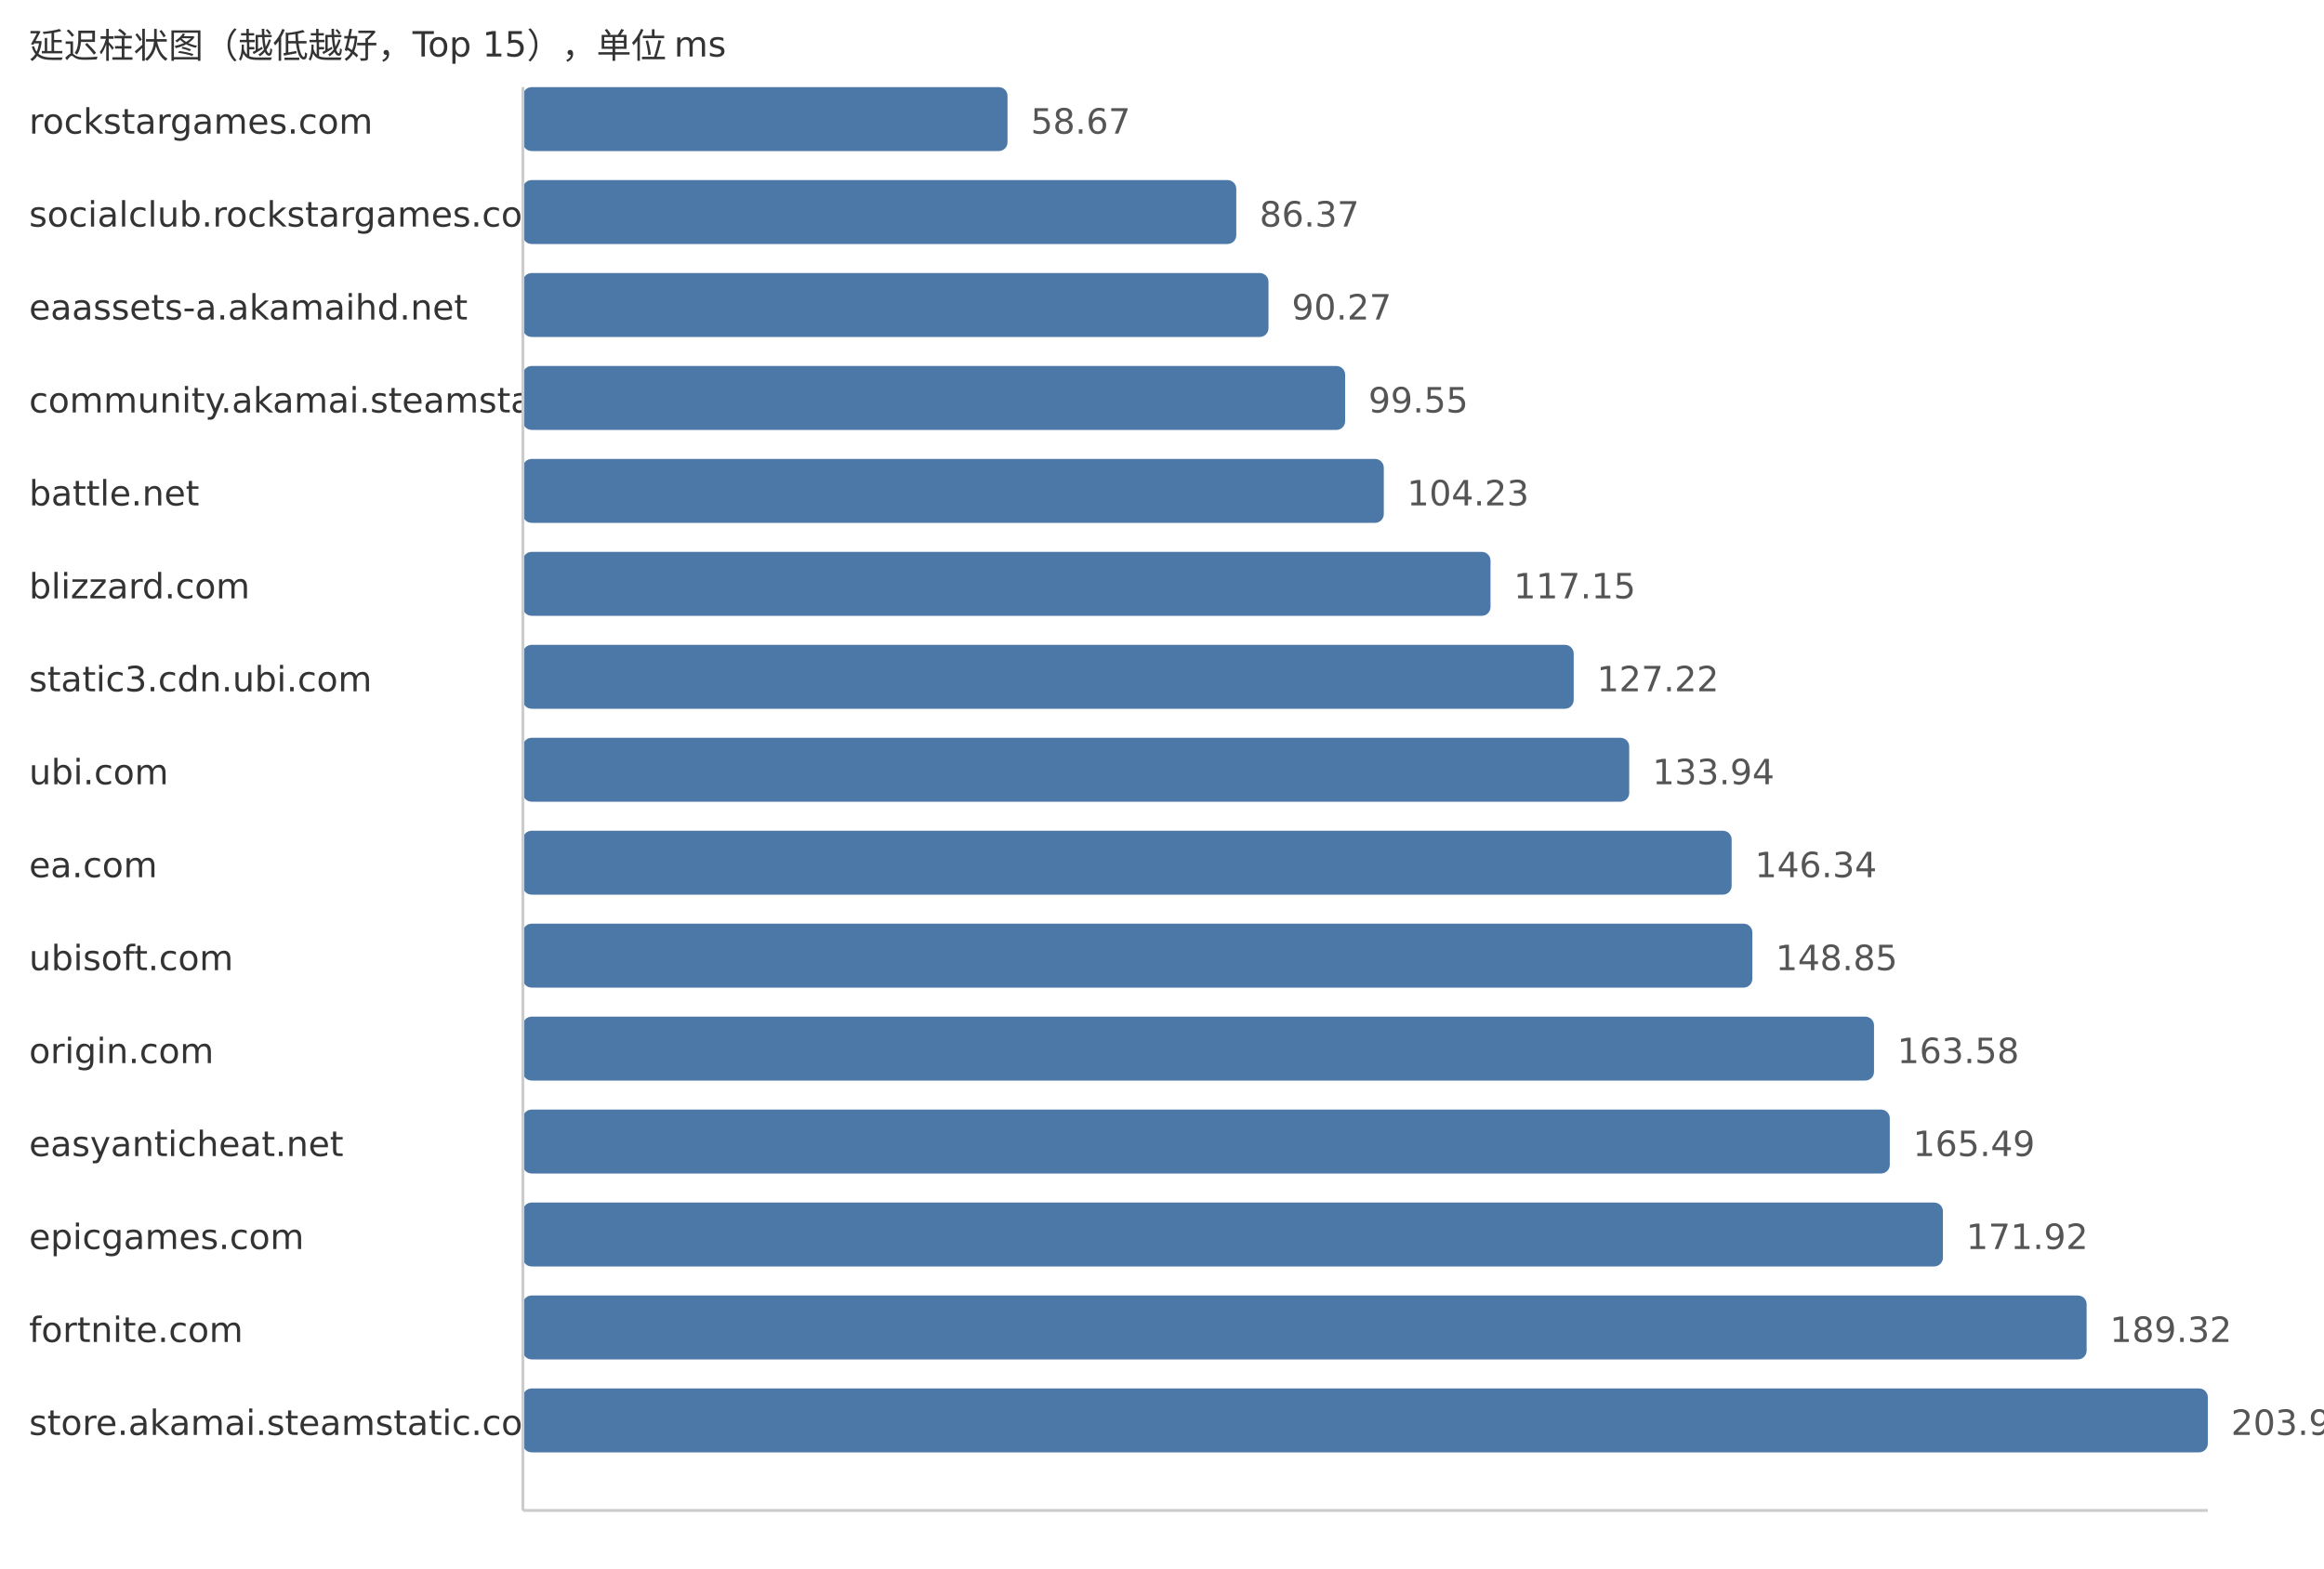
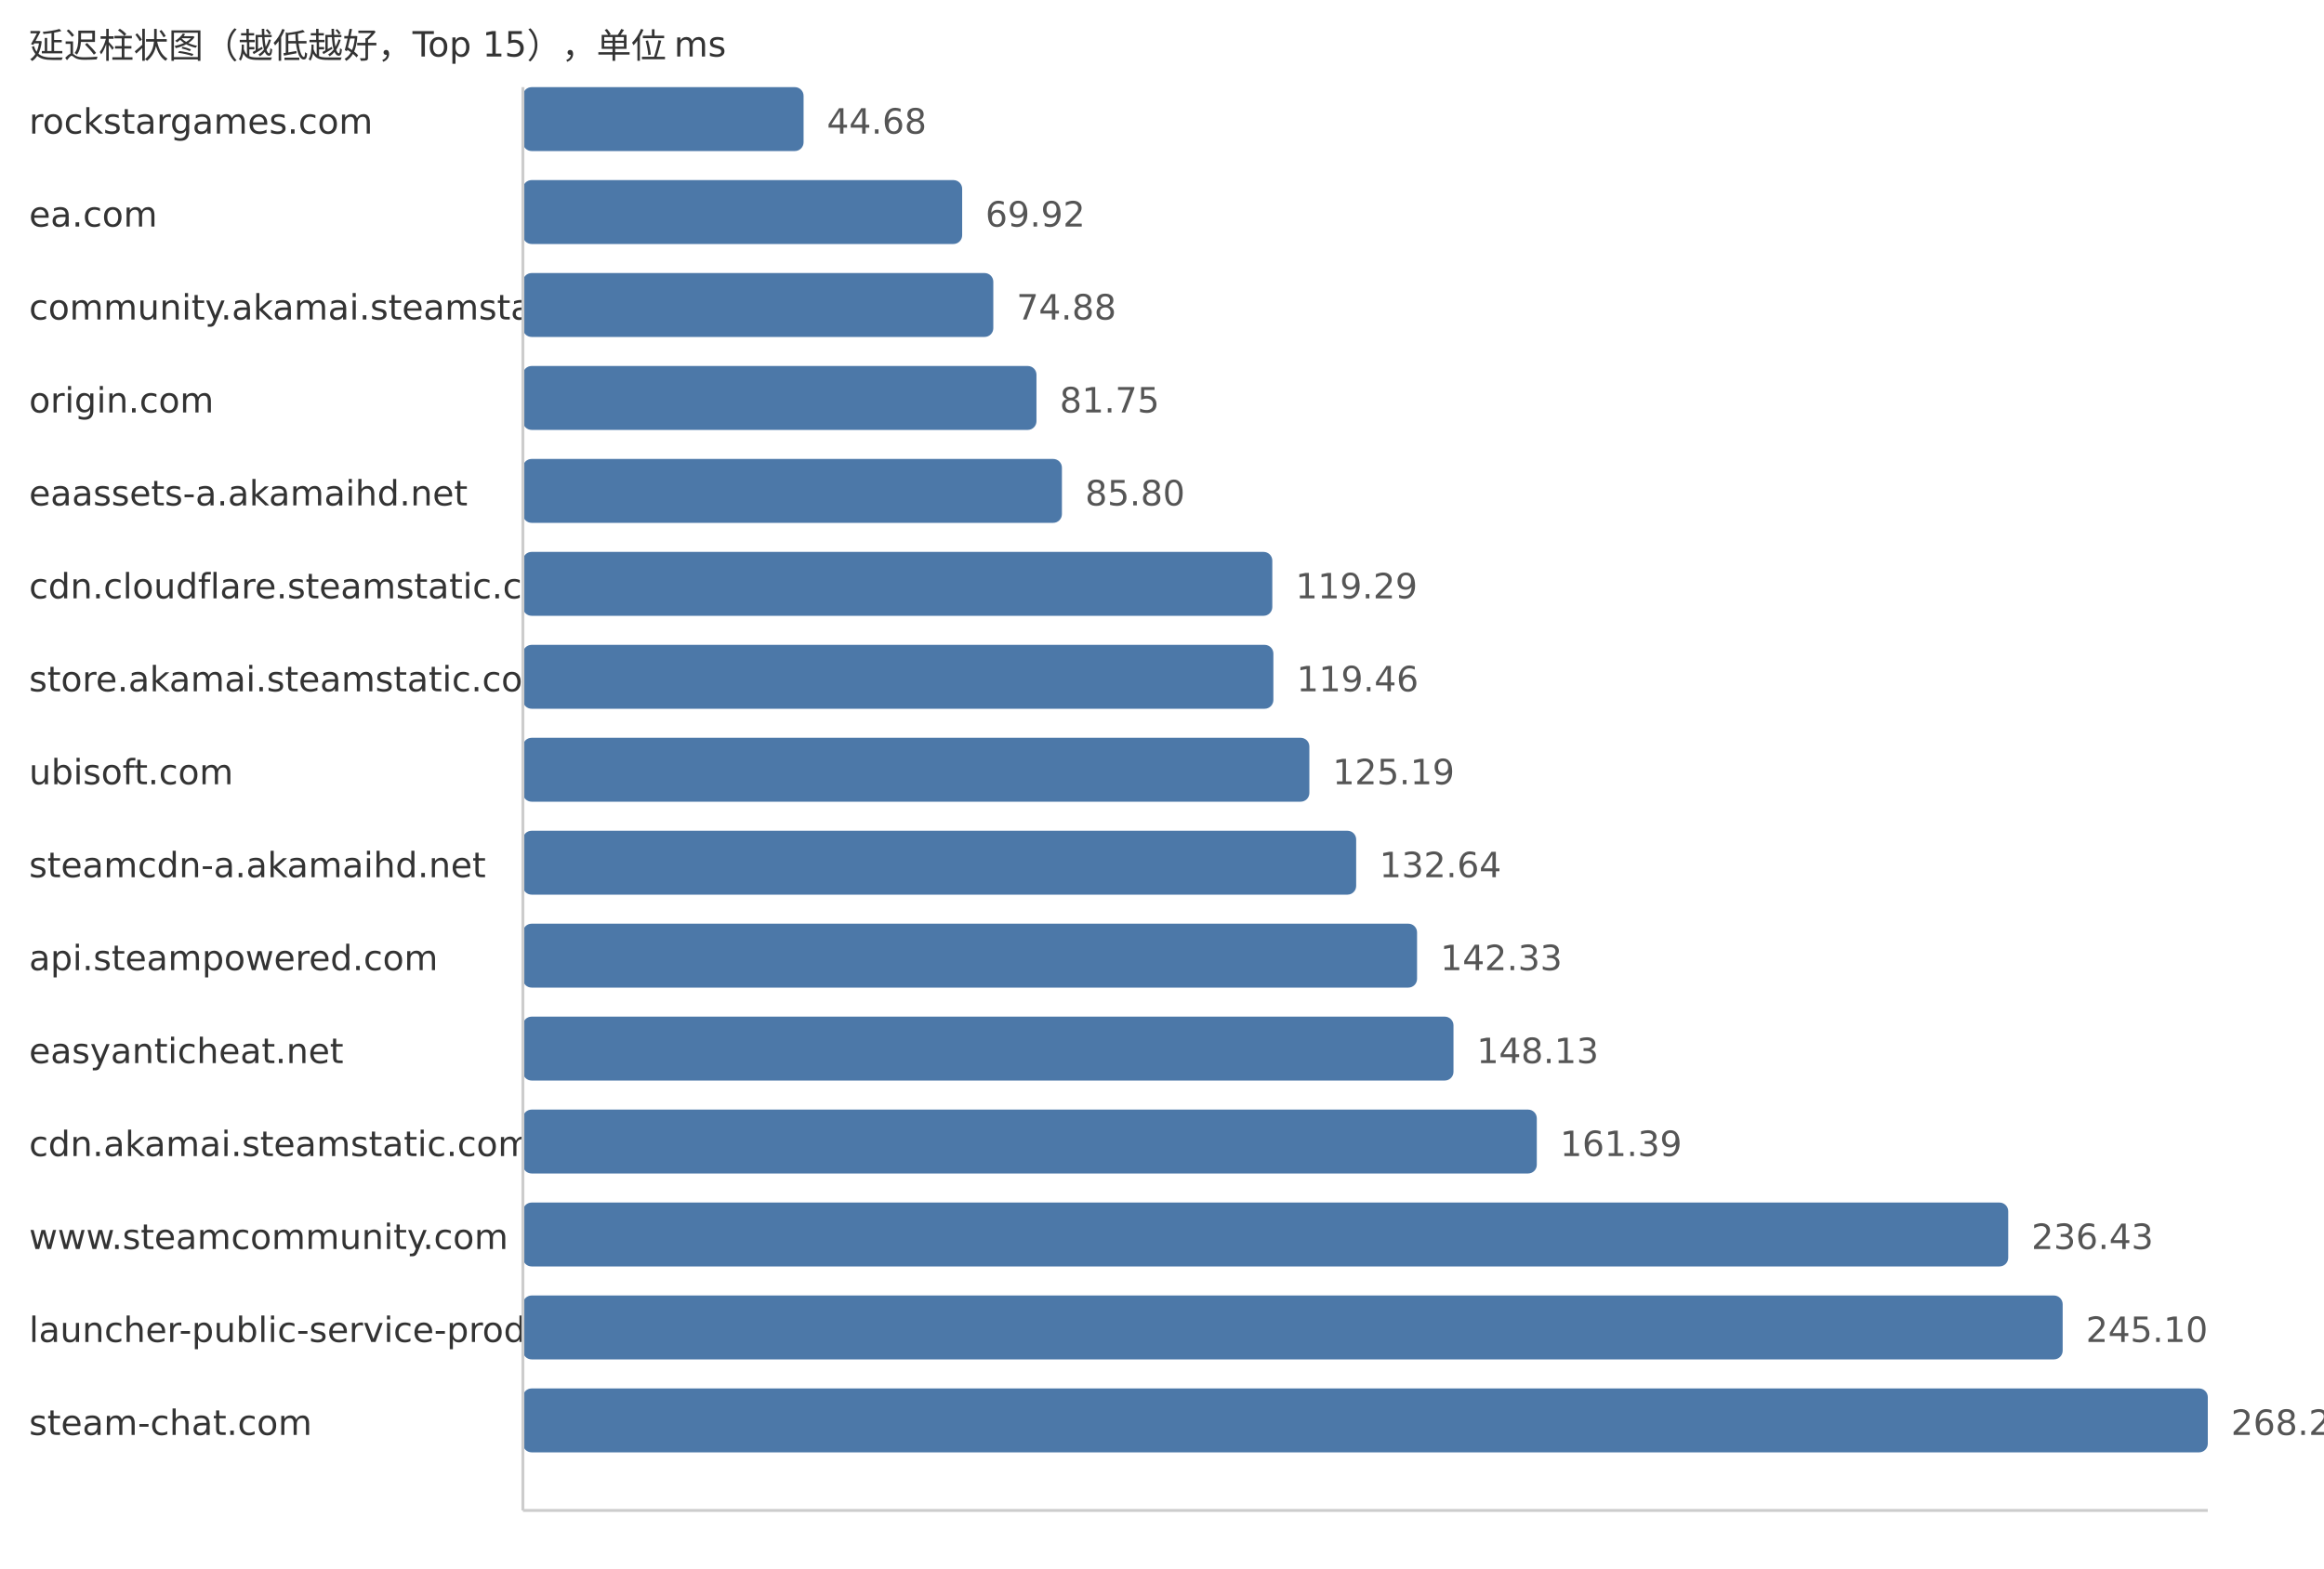
<svg xmlns="http://www.w3.org/2000/svg" width="800" height="540">
  <style> .label{font-family:DejaVu Sans,Verdana,Geneva,sans-serif;font-size:12px;fill:#333} .value{font-family:DejaVu Sans,Verdana,Geneva,sans-serif;font-size:12px;fill:#555} </style>
  <text x="10" y="20" class="label">延迟柱状图（越低越好，Top 15），单位 ms</text>
  <text x="10" y="46" class="label">rockstargames.com</text>
-   <rect x="180" y="30" width="166.82" height="22" fill="#4c78a8" rx="3" />
-   <text x="354.82" y="46" class="value">58.67</text>
-   <text x="10" y="78" class="label">socialclub.rockstargames.com</text>
-   <rect x="180" y="62" width="245.57" height="22" fill="#4c78a8" rx="3" />
-   <text x="433.57" y="78" class="value">86.37</text>
-   <text x="10" y="110" class="label">eaassets-a.akamaihd.net</text>
-   <rect x="180" y="94" width="256.66" height="22" fill="#4c78a8" rx="3" />
-   <text x="444.66" y="110" class="value">90.27</text>
-   <text x="10" y="142" class="label">community.akamai.steamstatic.com</text>
-   <rect x="180" y="126" width="283.05" height="22" fill="#4c78a8" rx="3" />
-   <text x="471.05" y="142" class="value">99.55</text>
-   <text x="10" y="174" class="label">battle.net</text>
-   <rect x="180" y="158" width="296.35" height="22" fill="#4c78a8" rx="3" />
-   <text x="484.35" y="174" class="value">104.23</text>
-   <text x="10" y="206" class="label">blizzard.com</text>
-   <rect x="180" y="190" width="333.09" height="22" fill="#4c78a8" rx="3" />
-   <text x="521.09" y="206" class="value">117.15</text>
-   <text x="10" y="238" class="label">static3.cdn.ubi.com</text>
-   <rect x="180" y="222" width="361.72" height="22" fill="#4c78a8" rx="3" />
-   <text x="549.72" y="238" class="value">127.22</text>
-   <text x="10" y="270" class="label">ubi.com</text>
-   <rect x="180" y="254" width="380.83" height="22" fill="#4c78a8" rx="3" />
-   <text x="568.83" y="270" class="value">133.94</text>
-   <text x="10" y="302" class="label">ea.com</text>
-   <rect x="180" y="286" width="416.09" height="22" fill="#4c78a8" rx="3" />
-   <text x="604.09" y="302" class="value">146.34</text>
-   <text x="10" y="334" class="label">ubisoft.com</text>
-   <rect x="180" y="318" width="423.22" height="22" fill="#4c78a8" rx="3" />
-   <text x="611.22" y="334" class="value">148.85</text>
-   <text x="10" y="366" class="label">origin.com</text>
-   <rect x="180" y="350" width="465.1" height="22" fill="#4c78a8" rx="3" />
-   <text x="653.1" y="366" class="value">163.58</text>
-   <text x="10" y="398" class="label">easyanticheat.net</text>
-   <rect x="180" y="382" width="470.53" height="22" fill="#4c78a8" rx="3" />
-   <text x="658.53" y="398" class="value">165.49</text>
-   <text x="10" y="430" class="label">epicgames.com</text>
-   <rect x="180" y="414" width="488.82" height="22" fill="#4c78a8" rx="3" />
-   <text x="676.82" y="430" class="value">171.92</text>
-   <text x="10" y="462" class="label">fortnite.com</text>
-   <rect x="180" y="446" width="538.29" height="22" fill="#4c78a8" rx="3" />
-   <text x="726.29" y="462" class="value">189.32</text>
-   <text x="10" y="494" class="label">store.akamai.steamstatic.com</text>
+   <rect x="180" y="30" width="96.62" height="22" fill="#4c78a8" rx="3" />
+   <text x="284.62" y="46" class="value">44.68</text>
+   <text x="10" y="78" class="label">ea.com</text>
+   <rect x="180" y="62" width="151.21" height="22" fill="#4c78a8" rx="3" />
+   <text x="339.21" y="78" class="value">69.92</text>
+   <text x="10" y="110" class="label">community.akamai.steamstatic.com</text>
+   <rect x="180" y="94" width="161.93" height="22" fill="#4c78a8" rx="3" />
+   <text x="349.93" y="110" class="value">74.88</text>
+   <text x="10" y="142" class="label">origin.com</text>
+   <rect x="180" y="126" width="176.79" height="22" fill="#4c78a8" rx="3" />
+   <text x="364.79" y="142" class="value">81.75</text>
+   <text x="10" y="174" class="label">eaassets-a.akamaihd.net</text>
+   <rect x="180" y="158" width="185.55" height="22" fill="#4c78a8" rx="3" />
+   <text x="373.55" y="174" class="value">85.80</text>
+   <text x="10" y="206" class="label">cdn.cloudflare.steamstatic.com</text>
+   <rect x="180" y="190" width="257.97" height="22" fill="#4c78a8" rx="3" />
+   <text x="445.97" y="206" class="value">119.29</text>
+   <text x="10" y="238" class="label">store.akamai.steamstatic.com</text>
+   <rect x="180" y="222" width="258.34" height="22" fill="#4c78a8" rx="3" />
+   <text x="446.34" y="238" class="value">119.46</text>
+   <text x="10" y="270" class="label">ubisoft.com</text>
+   <rect x="180" y="254" width="270.73" height="22" fill="#4c78a8" rx="3" />
+   <text x="458.73" y="270" class="value">125.19</text>
+   <text x="10" y="302" class="label">steamcdn-a.akamaihd.net</text>
+   <rect x="180" y="286" width="286.84" height="22" fill="#4c78a8" rx="3" />
+   <text x="474.84" y="302" class="value">132.64</text>
+   <text x="10" y="334" class="label">api.steampowered.com</text>
+   <rect x="180" y="318" width="307.8" height="22" fill="#4c78a8" rx="3" />
+   <text x="495.8" y="334" class="value">142.33</text>
+   <text x="10" y="366" class="label">easyanticheat.net</text>
+   <rect x="180" y="350" width="320.34" height="22" fill="#4c78a8" rx="3" />
+   <text x="508.34" y="366" class="value">148.13</text>
+   <text x="10" y="398" class="label">cdn.akamai.steamstatic.com</text>
+   <rect x="180" y="382" width="349.02" height="22" fill="#4c78a8" rx="3" />
+   <text x="537.02" y="398" class="value">161.39</text>
+   <text x="10" y="430" class="label">www.steamcommunity.com</text>
+   <rect x="180" y="414" width="511.3" height="22" fill="#4c78a8" rx="3" />
+   <text x="699.3" y="430" class="value">236.43</text>
+   <text x="10" y="462" class="label">launcher-public-service-prod06.ol.epicgames.com</text>
+   <rect x="180" y="446" width="530.04" height="22" fill="#4c78a8" rx="3" />
+   <text x="718.04" y="462" class="value">245.10</text>
+   <text x="10" y="494" class="label">steam-chat.com</text>
  <rect x="180" y="478" width="580.0" height="22" fill="#4c78a8" rx="3" />
-   <text x="768.0" y="494" class="value">203.99</text>
+   <text x="768.0" y="494" class="value">268.20</text>
  <line x1="180" y1="30" x2="180" y2="520" stroke="#ccc" />
  <line x1="180" y1="520" x2="760" y2="520" stroke="#ccc" />
</svg>
